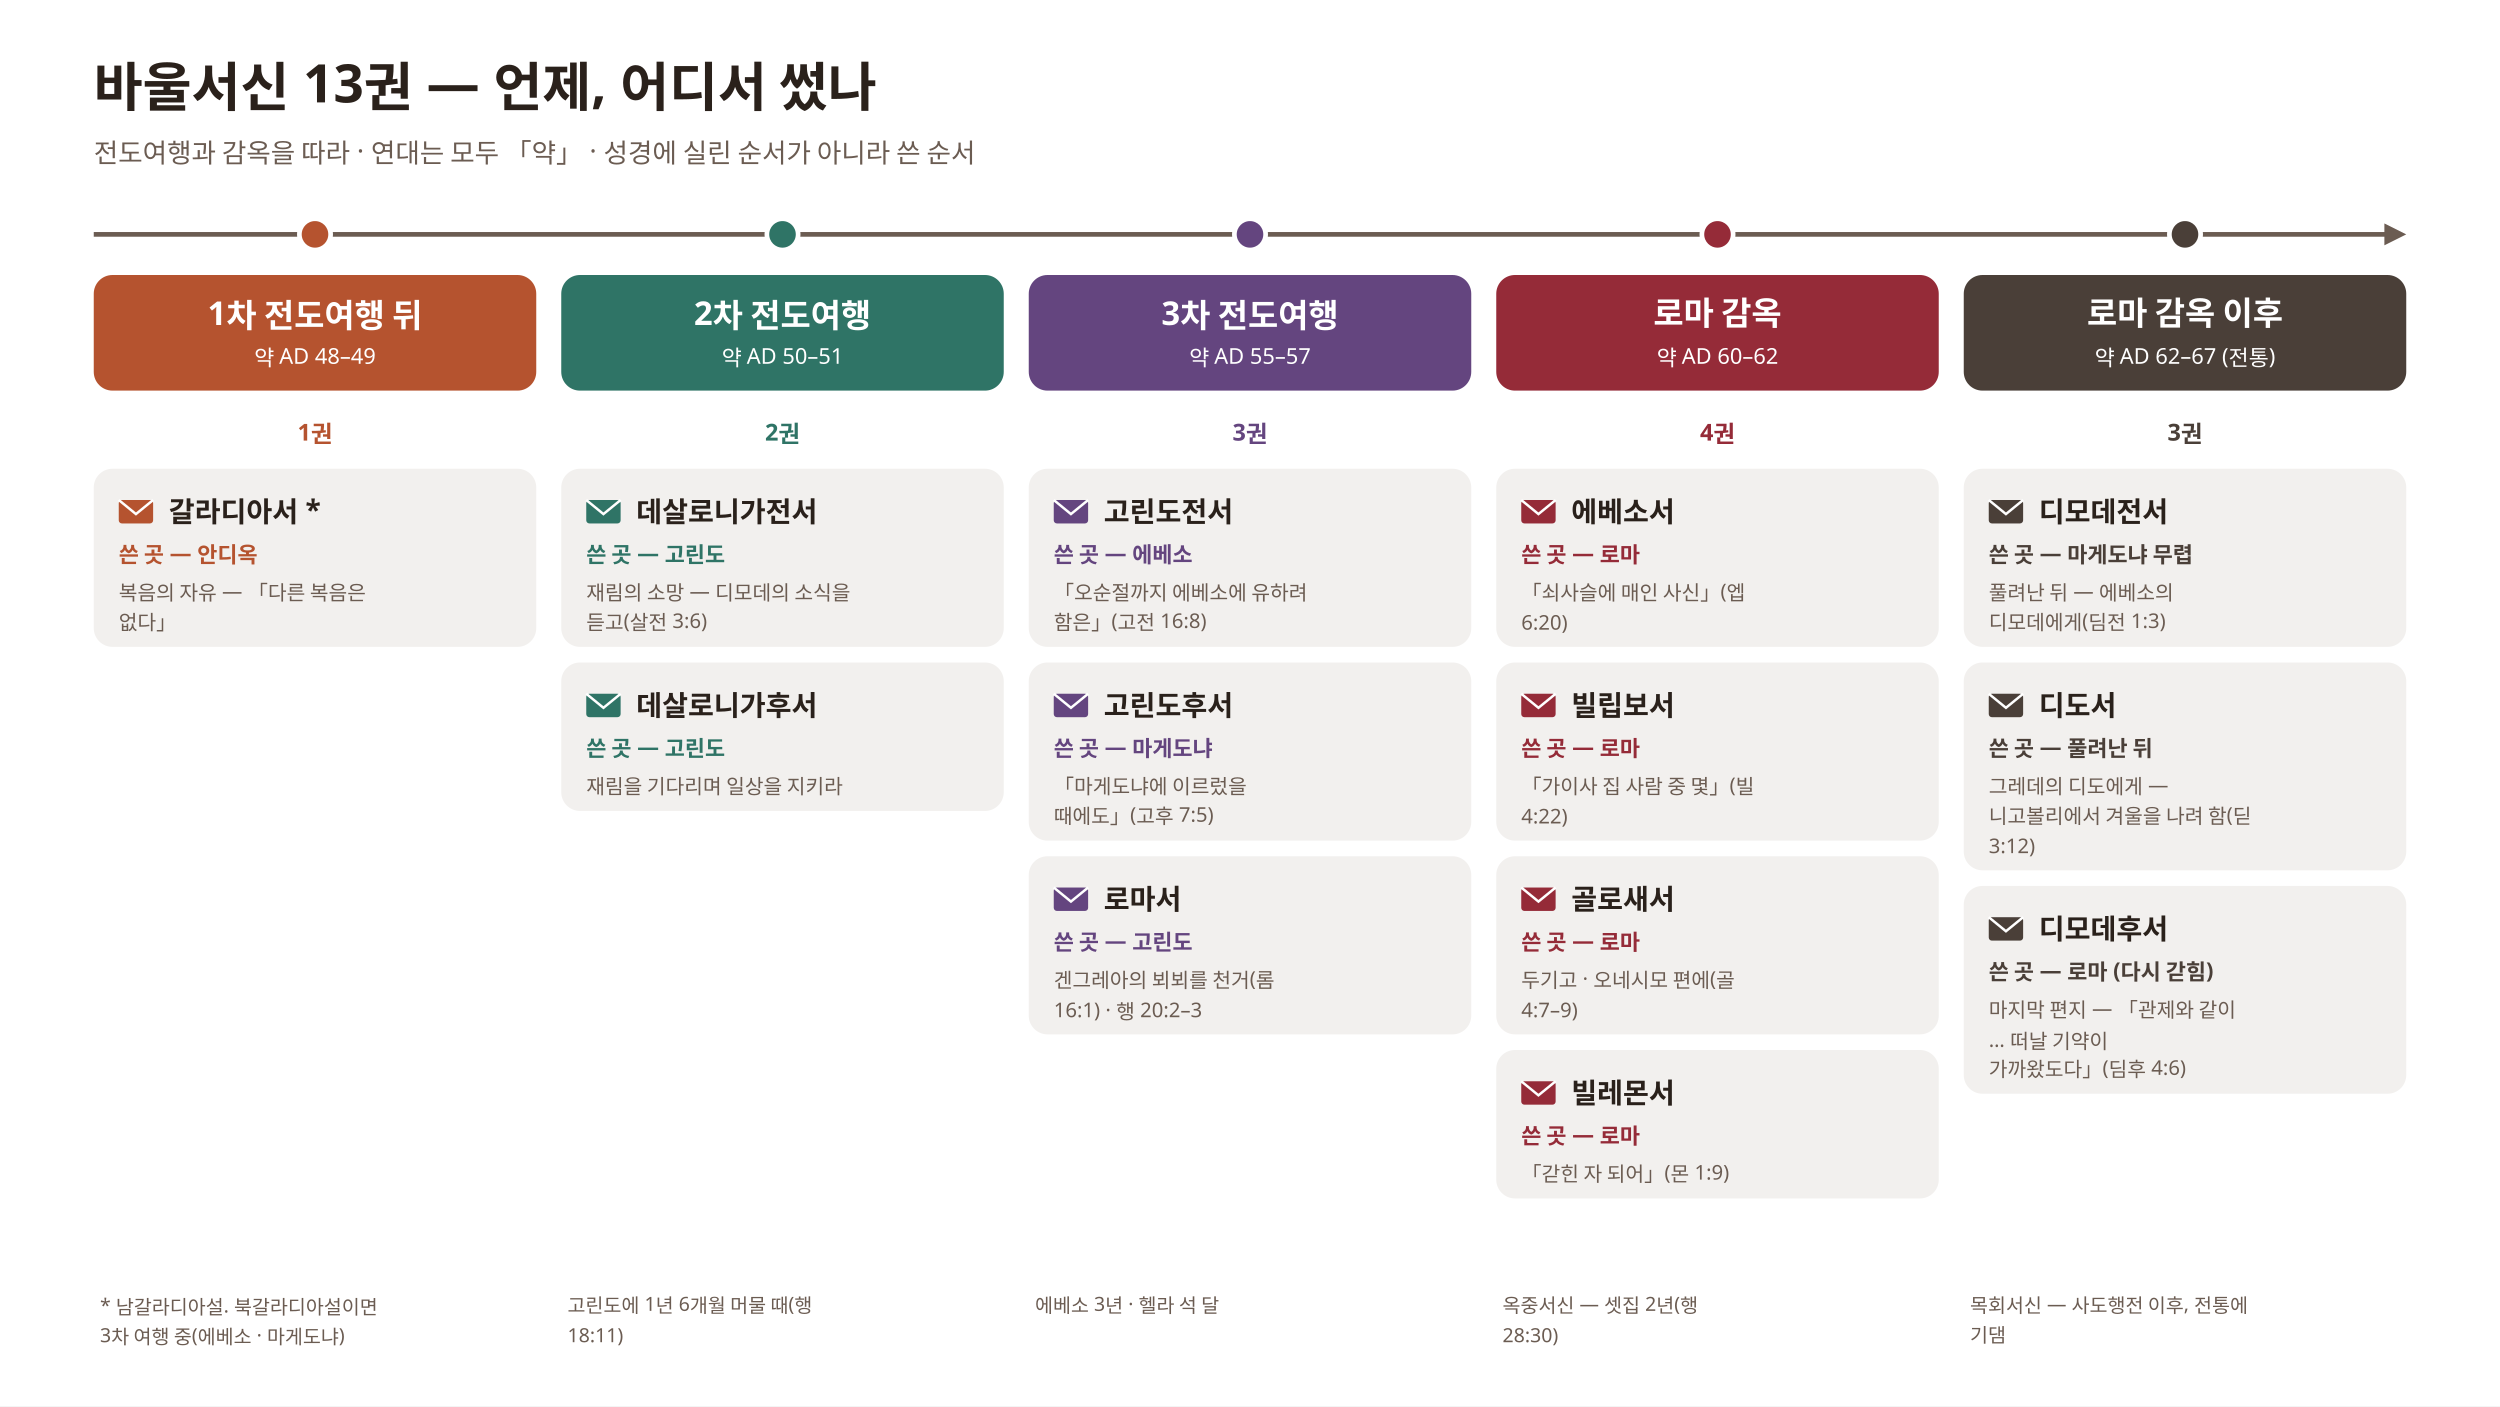
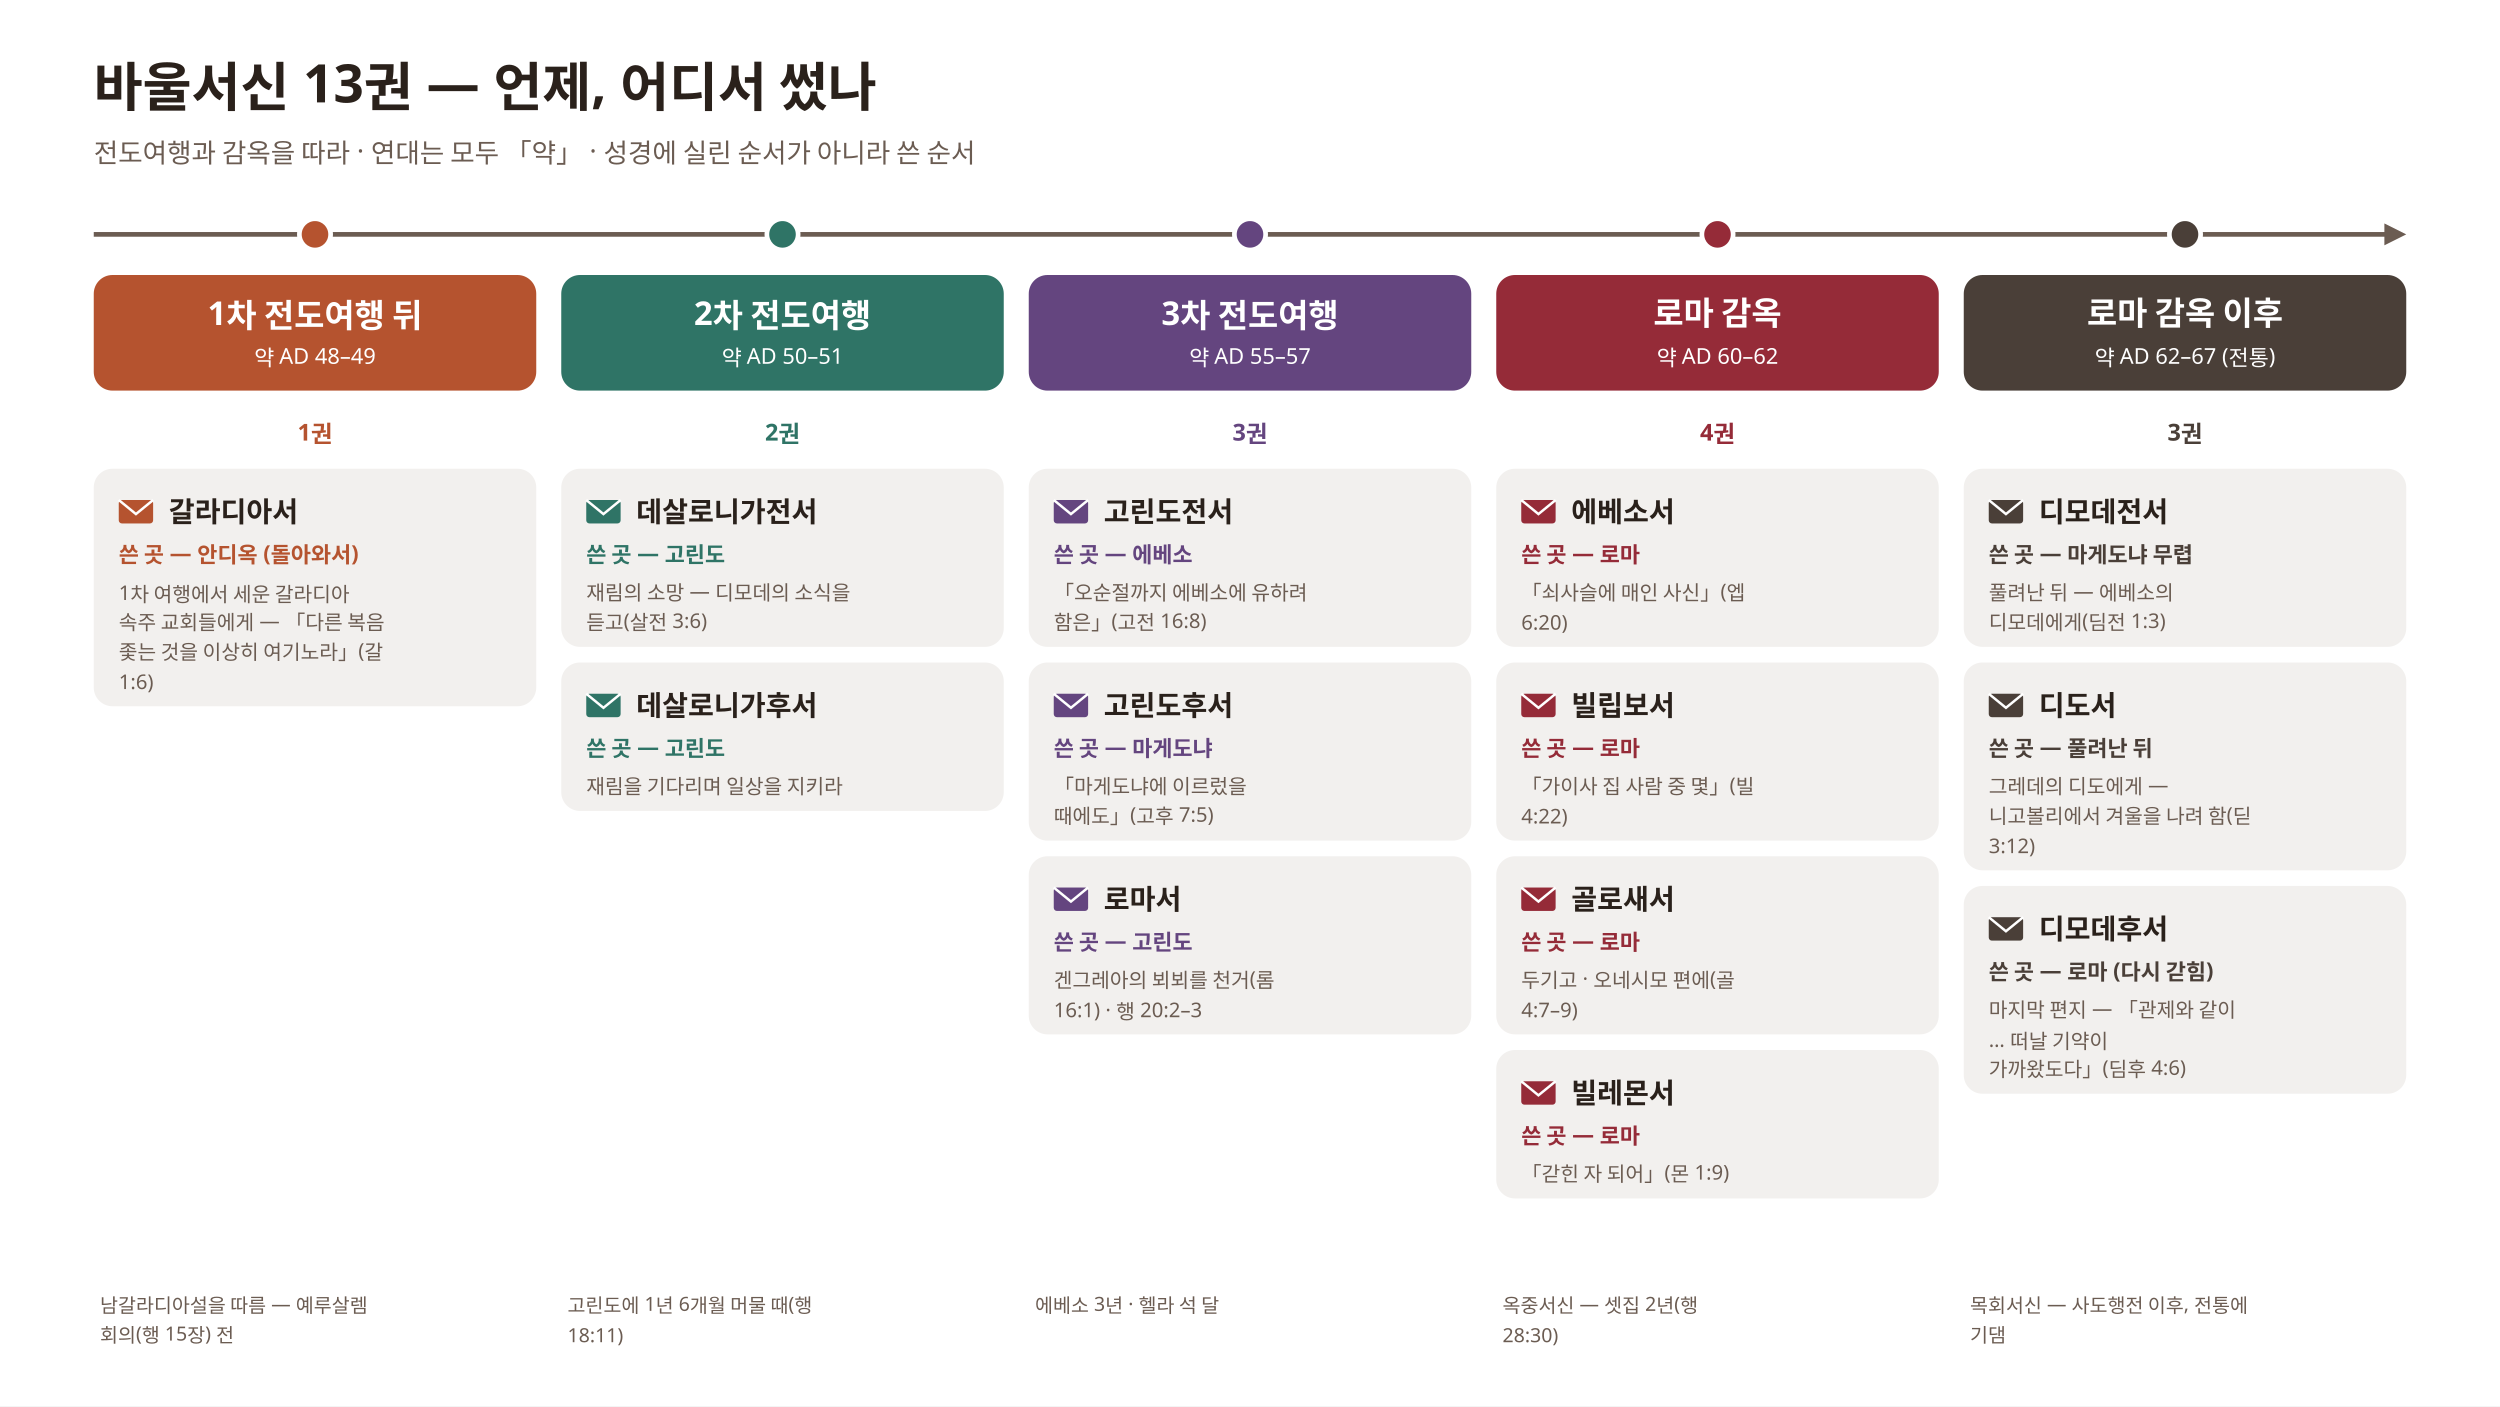
<svg xmlns="http://www.w3.org/2000/svg" width="1600" height="900" viewBox="0 0 1600 900" font-family="'Malgun Gothic','맑은 고딕','Noto Sans KR','WenQuanYi Zen Hei',sans-serif">
  <rect width="1600" height="900" fill="#FFFFFF" />
  <text x="60.0" y="68.0" font-size="34" fill="#2A211B" font-weight="700" text-anchor="start">바울서신 13권 — 언제, 어디서 썼나</text>
  <text x="60.0" y="104.0" font-size="17" fill="#6B5C52" font-weight="400" text-anchor="start">전도여행과 감옥을 따라 · 연대는 모두 「약」 · 성경에 실린 순서가 아니라 쓴 순서</text>
  <line x1="60" y1="150" x2="1528" y2="150" stroke="#6B5C52" stroke-width="3" />
  <path d="M1540,150 L1526,143 L1526,157 Z" fill="#6B5C52" />
  <circle cx="201.6" cy="150" r="10" fill="#B5532F" stroke="#FFFFFF" stroke-width="3" />
  <rect x="60.0" y="176" width="283.2" height="74" rx="12" fill="#B5532F" />
  <text x="201.6" y="208.0" font-size="21" fill="#FFFFFF" font-weight="700" text-anchor="middle">1차 전도여행 뒤</text>
  <text x="201.6" y="234.0" font-size="14" fill="#FFFFFF" font-weight="400" text-anchor="middle">약 AD 48–49</text>
  <text x="201.6" y="282" font-size="15" fill="#B5532F" font-weight="700" text-anchor="middle">1권</text>
-   <rect x="60.0" y="300" width="283.2" height="114" rx="12" fill="#F2F0EE" />
+   <rect x="60.0" y="300" width="283.2" height="152" rx="12" fill="#F2F0EE" />
  <rect x="76.0" y="320" width="22" height="15" rx="2" fill="#B5532F" />
  <path d="M76.0,320 L87.0,329 L98.0,320" fill="none" stroke="#FFFFFF" stroke-width="1.6" />
-   <text x="108.0" y="334.0" font-size="18" fill="#2A211B" font-weight="700" text-anchor="start">갈라디아서 *</text>
-   <text x="76.0" y="360.0" font-size="14" fill="#B5532F" font-weight="700" text-anchor="start">쓴 곳 — 안디옥</text>
-   <text x="76.0" y="384.0" font-size="13" fill="#6B5C52" font-weight="400" text-anchor="start">복음의 자유 — 「다른 복음은</text>
-   <text x="76.0" y="403.0" font-size="13" fill="#6B5C52" font-weight="400" text-anchor="start">없다」</text>
-   <text x="64.0" y="840.0" font-size="12.5" fill="#6B5C52" font-weight="400" text-anchor="start">* 남갈라디아설. 북갈라디아설이면</text>
-   <text x="64.0" y="859.0" font-size="12.5" fill="#6B5C52" font-weight="400" text-anchor="start">3차 여행 중(에베소 · 마게도냐)</text>
+   <text x="108.0" y="334.0" font-size="18" fill="#2A211B" font-weight="700" text-anchor="start">갈라디아서</text>
+   <text x="76.0" y="360.0" font-size="14" fill="#B5532F" font-weight="700" text-anchor="start">쓴 곳 — 안디옥 (돌아와서)</text>
+   <text x="76.0" y="384.0" font-size="13" fill="#6B5C52" font-weight="400" text-anchor="start">1차 여행에서 세운 갈라디아</text>
+   <text x="76.0" y="403.0" font-size="13" fill="#6B5C52" font-weight="400" text-anchor="start">속주 교회들에게 — 「다른 복음</text>
+   <text x="76.0" y="422.0" font-size="13" fill="#6B5C52" font-weight="400" text-anchor="start">좇는 것을 이상히 여기노라」(갈</text>
+   <text x="76.0" y="441.0" font-size="13" fill="#6B5C52" font-weight="400" text-anchor="start">1:6)</text>
+   <text x="64.0" y="840.0" font-size="12.5" fill="#6B5C52" font-weight="400" text-anchor="start">남갈라디아설을 따름 — 예루살렘</text>
+   <text x="64.0" y="859.0" font-size="12.5" fill="#6B5C52" font-weight="400" text-anchor="start">회의(행 15장) 전</text>
  <circle cx="500.8" cy="150" r="10" fill="#2F7466" stroke="#FFFFFF" stroke-width="3" />
  <rect x="359.2" y="176" width="283.2" height="74" rx="12" fill="#2F7466" />
  <text x="500.8" y="208.0" font-size="21" fill="#FFFFFF" font-weight="700" text-anchor="middle">2차 전도여행</text>
  <text x="500.8" y="234.0" font-size="14" fill="#FFFFFF" font-weight="400" text-anchor="middle">약 AD 50–51</text>
  <text x="500.8" y="282" font-size="15" fill="#2F7466" font-weight="700" text-anchor="middle">2권</text>
  <rect x="359.2" y="300" width="283.2" height="114" rx="12" fill="#F2F0EE" />
  <rect x="375.2" y="320" width="22" height="15" rx="2" fill="#2F7466" />
  <path d="M375.2,320 L386.2,329 L397.2,320" fill="none" stroke="#FFFFFF" stroke-width="1.6" />
  <text x="407.2" y="334.0" font-size="18" fill="#2A211B" font-weight="700" text-anchor="start">데살로니가전서</text>
  <text x="375.2" y="360.0" font-size="14" fill="#2F7466" font-weight="700" text-anchor="start">쓴 곳 — 고린도</text>
  <text x="375.2" y="384.0" font-size="13" fill="#6B5C52" font-weight="400" text-anchor="start">재림의 소망 — 디모데의 소식을</text>
  <text x="375.2" y="403.0" font-size="13" fill="#6B5C52" font-weight="400" text-anchor="start">듣고(살전 3:6)</text>
  <rect x="359.2" y="424" width="283.2" height="95" rx="12" fill="#F2F0EE" />
  <rect x="375.2" y="444" width="22" height="15" rx="2" fill="#2F7466" />
  <path d="M375.2,444 L386.2,453 L397.2,444" fill="none" stroke="#FFFFFF" stroke-width="1.6" />
  <text x="407.2" y="458.0" font-size="18" fill="#2A211B" font-weight="700" text-anchor="start">데살로니가후서</text>
  <text x="375.2" y="484.0" font-size="14" fill="#2F7466" font-weight="700" text-anchor="start">쓴 곳 — 고린도</text>
  <text x="375.2" y="508.0" font-size="13" fill="#6B5C52" font-weight="400" text-anchor="start">재림을 기다리며 일상을 지키라</text>
  <text x="363.2" y="840.0" font-size="12.5" fill="#6B5C52" font-weight="400" text-anchor="start">고린도에 1년 6개월 머물 때(행</text>
  <text x="363.2" y="859.0" font-size="12.5" fill="#6B5C52" font-weight="400" text-anchor="start">18:11)</text>
  <circle cx="800.0" cy="150" r="10" fill="#64457F" stroke="#FFFFFF" stroke-width="3" />
  <rect x="658.4" y="176" width="283.2" height="74" rx="12" fill="#64457F" />
  <text x="800.0" y="208.0" font-size="21" fill="#FFFFFF" font-weight="700" text-anchor="middle">3차 전도여행</text>
  <text x="800.0" y="234.0" font-size="14" fill="#FFFFFF" font-weight="400" text-anchor="middle">약 AD 55–57</text>
  <text x="800.0" y="282" font-size="15" fill="#64457F" font-weight="700" text-anchor="middle">3권</text>
  <rect x="658.4" y="300" width="283.2" height="114" rx="12" fill="#F2F0EE" />
  <rect x="674.4" y="320" width="22" height="15" rx="2" fill="#64457F" />
  <path d="M674.4,320 L685.4,329 L696.4,320" fill="none" stroke="#FFFFFF" stroke-width="1.6" />
  <text x="706.4" y="334.0" font-size="18" fill="#2A211B" font-weight="700" text-anchor="start">고린도전서</text>
  <text x="674.4" y="360.0" font-size="14" fill="#64457F" font-weight="700" text-anchor="start">쓴 곳 — 에베소</text>
  <text x="674.4" y="384.0" font-size="13" fill="#6B5C52" font-weight="400" text-anchor="start">「오순절까지 에베소에 유하려</text>
  <text x="674.4" y="403.0" font-size="13" fill="#6B5C52" font-weight="400" text-anchor="start">함은」(고전 16:8)</text>
  <rect x="658.4" y="424" width="283.2" height="114" rx="12" fill="#F2F0EE" />
  <rect x="674.4" y="444" width="22" height="15" rx="2" fill="#64457F" />
  <path d="M674.4,444 L685.4,453 L696.4,444" fill="none" stroke="#FFFFFF" stroke-width="1.6" />
  <text x="706.4" y="458.0" font-size="18" fill="#2A211B" font-weight="700" text-anchor="start">고린도후서</text>
  <text x="674.4" y="484.0" font-size="14" fill="#64457F" font-weight="700" text-anchor="start">쓴 곳 — 마게도냐</text>
  <text x="674.4" y="508.0" font-size="13" fill="#6B5C52" font-weight="400" text-anchor="start">「마게도냐에 이르렀을</text>
  <text x="674.4" y="527.0" font-size="13" fill="#6B5C52" font-weight="400" text-anchor="start">때에도」(고후 7:5)</text>
  <rect x="658.4" y="548" width="283.2" height="114" rx="12" fill="#F2F0EE" />
  <rect x="674.4" y="568" width="22" height="15" rx="2" fill="#64457F" />
  <path d="M674.4,568 L685.4,577 L696.4,568" fill="none" stroke="#FFFFFF" stroke-width="1.6" />
  <text x="706.4" y="582.0" font-size="18" fill="#2A211B" font-weight="700" text-anchor="start">로마서</text>
  <text x="674.4" y="608.0" font-size="14" fill="#64457F" font-weight="700" text-anchor="start">쓴 곳 — 고린도</text>
  <text x="674.4" y="632.0" font-size="13" fill="#6B5C52" font-weight="400" text-anchor="start">겐그레아의 뵈뵈를 천거(롬</text>
  <text x="674.4" y="651.0" font-size="13" fill="#6B5C52" font-weight="400" text-anchor="start">16:1) · 행 20:2–3</text>
  <text x="662.4" y="840.0" font-size="12.5" fill="#6B5C52" font-weight="400" text-anchor="start">에베소 3년 · 헬라 석 달</text>
  <circle cx="1099.2" cy="150" r="10" fill="#952B38" stroke="#FFFFFF" stroke-width="3" />
  <rect x="957.6" y="176" width="283.2" height="74" rx="12" fill="#952B38" />
  <text x="1099.2" y="208.0" font-size="21" fill="#FFFFFF" font-weight="700" text-anchor="middle">로마 감옥</text>
  <text x="1099.2" y="234.0" font-size="14" fill="#FFFFFF" font-weight="400" text-anchor="middle">약 AD 60–62</text>
  <text x="1099.2" y="282" font-size="15" fill="#952B38" font-weight="700" text-anchor="middle">4권</text>
  <rect x="957.6" y="300" width="283.2" height="114" rx="12" fill="#F2F0EE" />
  <rect x="973.6" y="320" width="22" height="15" rx="2" fill="#952B38" />
  <path d="M973.6,320 L984.6,329 L995.6,320" fill="none" stroke="#FFFFFF" stroke-width="1.6" />
  <text x="1005.6" y="334.0" font-size="18" fill="#2A211B" font-weight="700" text-anchor="start">에베소서</text>
  <text x="973.6" y="360.0" font-size="14" fill="#952B38" font-weight="700" text-anchor="start">쓴 곳 — 로마</text>
  <text x="973.6" y="384.0" font-size="13" fill="#6B5C52" font-weight="400" text-anchor="start">「쇠사슬에 매인 사신」(엡</text>
  <text x="973.6" y="403.0" font-size="13" fill="#6B5C52" font-weight="400" text-anchor="start">6:20)</text>
  <rect x="957.6" y="424" width="283.2" height="114" rx="12" fill="#F2F0EE" />
  <rect x="973.6" y="444" width="22" height="15" rx="2" fill="#952B38" />
  <path d="M973.6,444 L984.6,453 L995.6,444" fill="none" stroke="#FFFFFF" stroke-width="1.6" />
  <text x="1005.6" y="458.0" font-size="18" fill="#2A211B" font-weight="700" text-anchor="start">빌립보서</text>
  <text x="973.6" y="484.0" font-size="14" fill="#952B38" font-weight="700" text-anchor="start">쓴 곳 — 로마</text>
  <text x="973.6" y="508.0" font-size="13" fill="#6B5C52" font-weight="400" text-anchor="start">「가이사 집 사람 중 몇」(빌</text>
  <text x="973.6" y="527.0" font-size="13" fill="#6B5C52" font-weight="400" text-anchor="start">4:22)</text>
  <rect x="957.6" y="548" width="283.2" height="114" rx="12" fill="#F2F0EE" />
  <rect x="973.6" y="568" width="22" height="15" rx="2" fill="#952B38" />
  <path d="M973.6,568 L984.6,577 L995.6,568" fill="none" stroke="#FFFFFF" stroke-width="1.6" />
  <text x="1005.6" y="582.0" font-size="18" fill="#2A211B" font-weight="700" text-anchor="start">골로새서</text>
  <text x="973.6" y="608.0" font-size="14" fill="#952B38" font-weight="700" text-anchor="start">쓴 곳 — 로마</text>
  <text x="973.6" y="632.0" font-size="13" fill="#6B5C52" font-weight="400" text-anchor="start">두기고 · 오네시모 편에(골</text>
  <text x="973.6" y="651.0" font-size="13" fill="#6B5C52" font-weight="400" text-anchor="start">4:7–9)</text>
  <rect x="957.6" y="672" width="283.2" height="95" rx="12" fill="#F2F0EE" />
  <rect x="973.6" y="692" width="22" height="15" rx="2" fill="#952B38" />
  <path d="M973.6,692 L984.6,701 L995.6,692" fill="none" stroke="#FFFFFF" stroke-width="1.6" />
  <text x="1005.6" y="706.0" font-size="18" fill="#2A211B" font-weight="700" text-anchor="start">빌레몬서</text>
  <text x="973.6" y="732.0" font-size="14" fill="#952B38" font-weight="700" text-anchor="start">쓴 곳 — 로마</text>
  <text x="973.6" y="756.0" font-size="13" fill="#6B5C52" font-weight="400" text-anchor="start">「갇힌 자 되어」(몬 1:9)</text>
  <text x="961.6" y="840.0" font-size="12.5" fill="#6B5C52" font-weight="400" text-anchor="start">옥중서신 — 셋집 2년(행</text>
  <text x="961.6" y="859.0" font-size="12.5" fill="#6B5C52" font-weight="400" text-anchor="start">28:30)</text>
  <circle cx="1398.4" cy="150" r="10" fill="#4A3F38" stroke="#FFFFFF" stroke-width="3" />
  <rect x="1256.8" y="176" width="283.2" height="74" rx="12" fill="#4A3F38" />
  <text x="1398.4" y="208.0" font-size="21" fill="#FFFFFF" font-weight="700" text-anchor="middle">로마 감옥 이후</text>
  <text x="1398.4" y="234.0" font-size="14" fill="#FFFFFF" font-weight="400" text-anchor="middle">약 AD 62–67 (전통)</text>
  <text x="1398.4" y="282" font-size="15" fill="#4A3F38" font-weight="700" text-anchor="middle">3권</text>
  <rect x="1256.8" y="300" width="283.2" height="114" rx="12" fill="#F2F0EE" />
  <rect x="1272.8" y="320" width="22" height="15" rx="2" fill="#4A3F38" />
  <path d="M1272.8,320 L1283.8,329 L1294.8,320" fill="none" stroke="#FFFFFF" stroke-width="1.6" />
  <text x="1304.8" y="334.0" font-size="18" fill="#2A211B" font-weight="700" text-anchor="start">디모데전서</text>
  <text x="1272.8" y="360.0" font-size="14" fill="#4A3F38" font-weight="700" text-anchor="start">쓴 곳 — 마게도냐 무렵</text>
  <text x="1272.8" y="384.0" font-size="13" fill="#6B5C52" font-weight="400" text-anchor="start">풀려난 뒤 — 에베소의</text>
  <text x="1272.8" y="403.0" font-size="13" fill="#6B5C52" font-weight="400" text-anchor="start">디모데에게(딤전 1:3)</text>
  <rect x="1256.8" y="424" width="283.2" height="133" rx="12" fill="#F2F0EE" />
  <rect x="1272.8" y="444" width="22" height="15" rx="2" fill="#4A3F38" />
  <path d="M1272.8,444 L1283.8,453 L1294.8,444" fill="none" stroke="#FFFFFF" stroke-width="1.6" />
  <text x="1304.8" y="458.0" font-size="18" fill="#2A211B" font-weight="700" text-anchor="start">디도서</text>
  <text x="1272.8" y="484.0" font-size="14" fill="#4A3F38" font-weight="700" text-anchor="start">쓴 곳 — 풀려난 뒤</text>
  <text x="1272.8" y="508.0" font-size="13" fill="#6B5C52" font-weight="400" text-anchor="start">그레데의 디도에게 —</text>
  <text x="1272.8" y="527.0" font-size="13" fill="#6B5C52" font-weight="400" text-anchor="start">니고볼리에서 겨울을 나려 함(딛</text>
  <text x="1272.8" y="546.0" font-size="13" fill="#6B5C52" font-weight="400" text-anchor="start">3:12)</text>
  <rect x="1256.8" y="567" width="283.2" height="133" rx="12" fill="#F2F0EE" />
  <rect x="1272.8" y="587" width="22" height="15" rx="2" fill="#4A3F38" />
  <path d="M1272.8,587 L1283.8,596 L1294.8,587" fill="none" stroke="#FFFFFF" stroke-width="1.6" />
  <text x="1304.8" y="601.0" font-size="18" fill="#2A211B" font-weight="700" text-anchor="start">디모데후서</text>
  <text x="1272.8" y="627.0" font-size="14" fill="#4A3F38" font-weight="700" text-anchor="start">쓴 곳 — 로마 (다시 갇힘)</text>
  <text x="1272.8" y="651.0" font-size="13" fill="#6B5C52" font-weight="400" text-anchor="start">마지막 편지 — 「관제와 같이</text>
  <text x="1272.8" y="670.0" font-size="13" fill="#6B5C52" font-weight="400" text-anchor="start">… 떠날 기약이</text>
  <text x="1272.8" y="689.0" font-size="13" fill="#6B5C52" font-weight="400" text-anchor="start">가까왔도다」(딤후 4:6)</text>
  <text x="1260.8" y="840.0" font-size="12.5" fill="#6B5C52" font-weight="400" text-anchor="start">목회서신 — 사도행전 이후, 전통에</text>
  <text x="1260.8" y="859.0" font-size="12.5" fill="#6B5C52" font-weight="400" text-anchor="start">기댐</text>
</svg>
